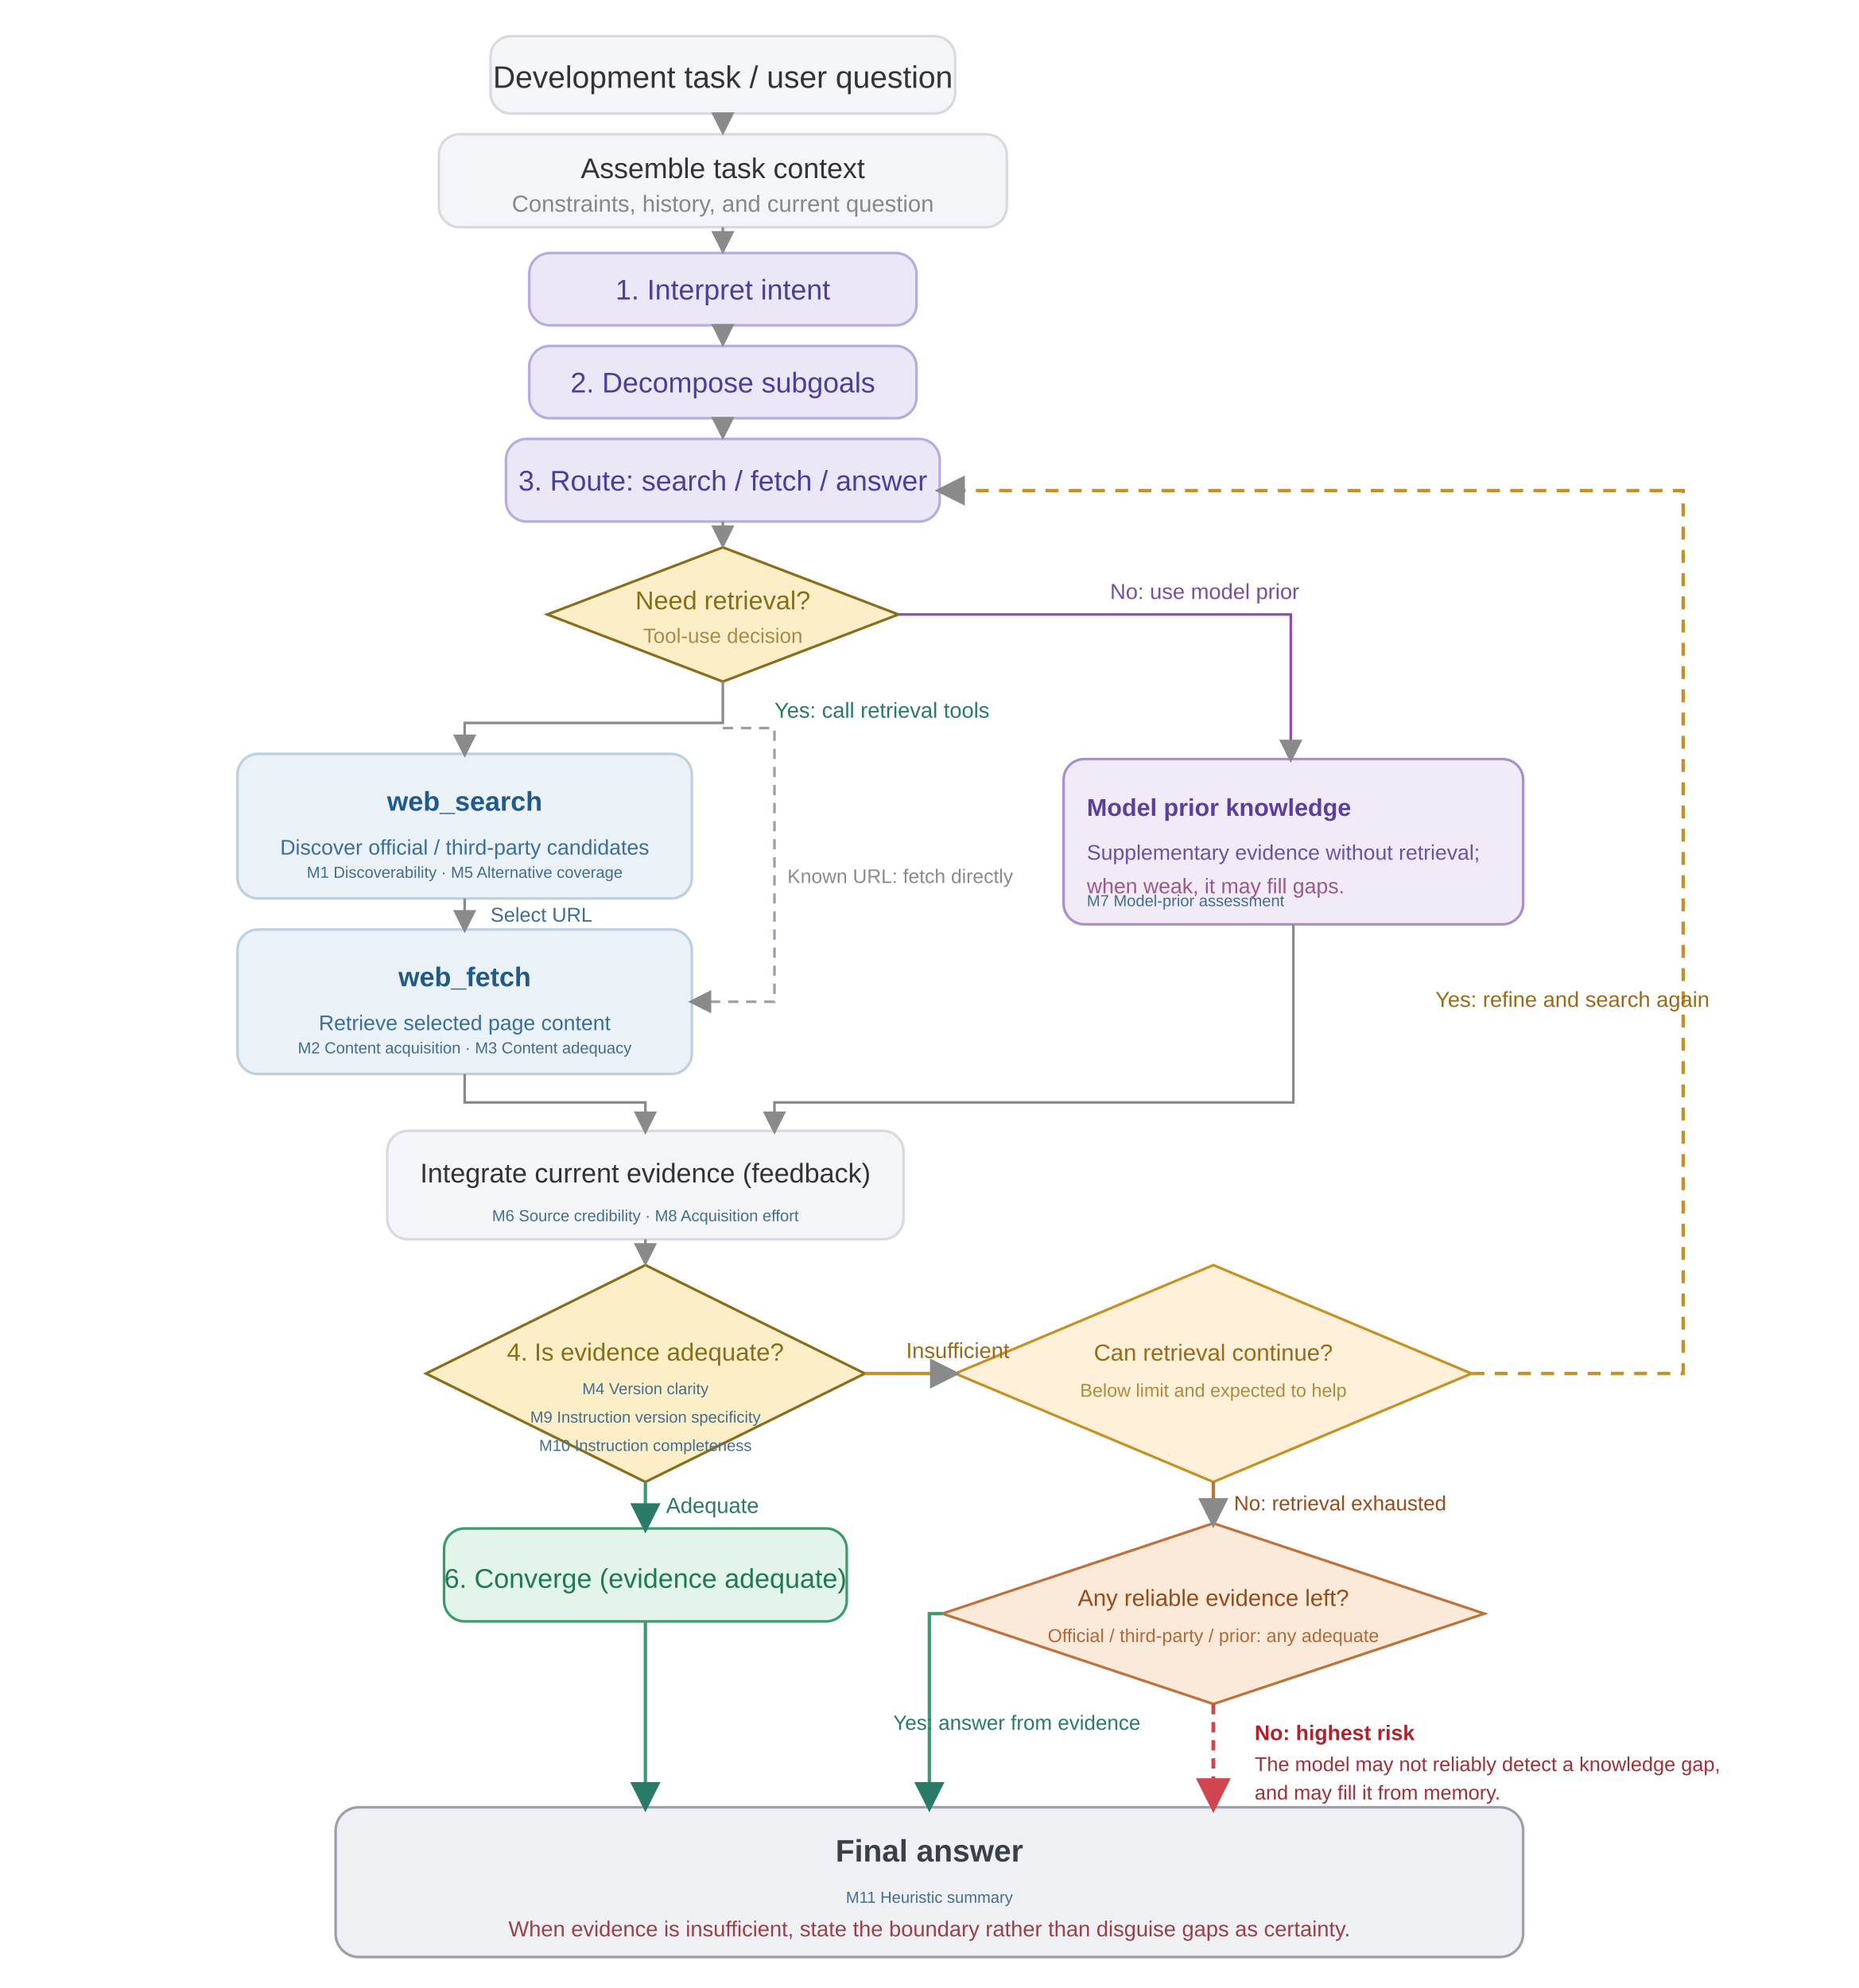
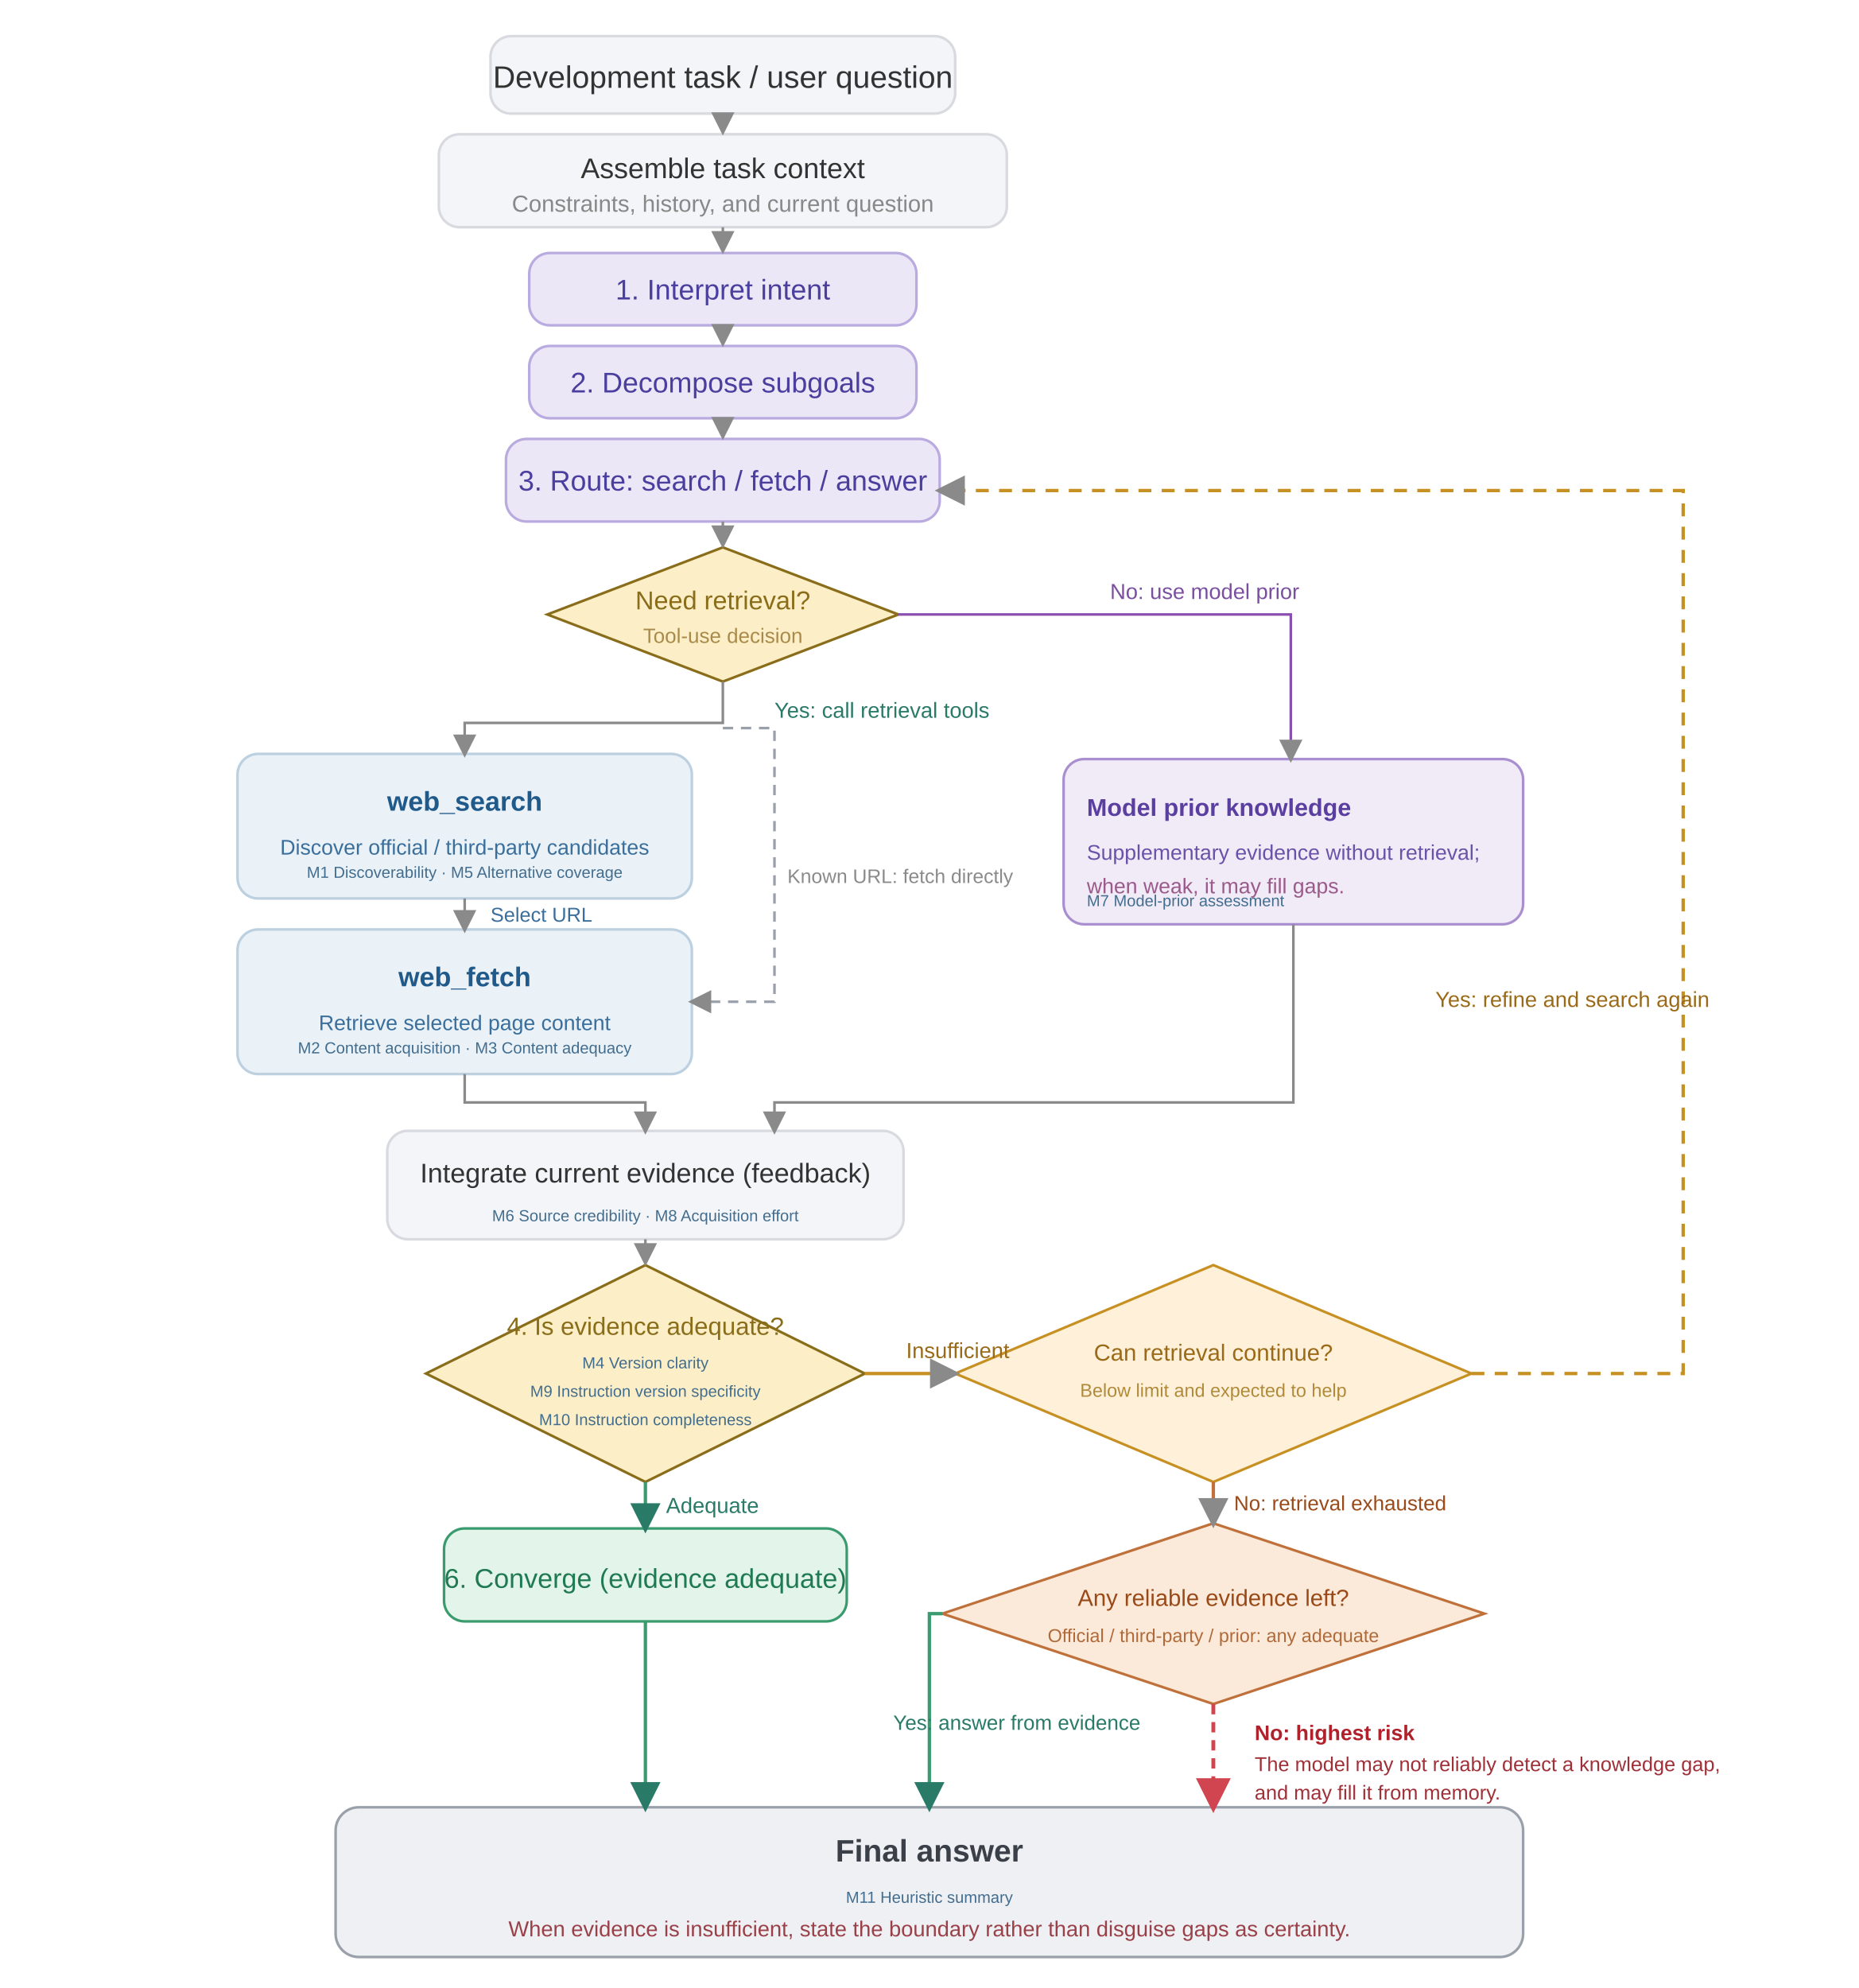
<svg xmlns="http://www.w3.org/2000/svg" viewBox="0 0 720 770" role="img" aria-label="Agent evidence cycle for technical knowledge ecosystems">
  <defs>
    <marker id="arrow" markerWidth="9" markerHeight="9" refX="7.5" refY="4.5" orient="auto">
      <path d="M0,0 L9,4.5 L0,9 z" fill="#8a8a8a" />
    </marker>
    <marker id="green-arrow" markerWidth="9" markerHeight="9" refX="7.5" refY="4.5" orient="auto">
      <path d="M0,0 L9,4.5 L0,9 z" fill="#2a7a68" />
    </marker>
    <marker id="red-arrow" markerWidth="9" markerHeight="9" refX="7.5" refY="4.5" orient="auto">
      <path d="M0,0 L9,4.5 L0,9 z" fill="#D0454F" />
    </marker>
  </defs>
  <g font-family="Arial, 'Noto Sans CJK SC', sans-serif">
    <rect x="190" y="14" width="180" height="30" rx="8" fill="#f4f5f8" stroke="#d8dae0" />
    <text x="280" y="34" text-anchor="middle" font-size="12" fill="#333">Development task / user question</text>
    <rect x="170" y="52" width="220" height="36" rx="8" fill="#f4f5f8" stroke="#d8dae0" />
    <text x="280" y="69" text-anchor="middle" font-size="11" fill="#333">Assemble task context</text>
    <text x="280" y="82" text-anchor="middle" font-size="9" fill="#888">Constraints, history, and current question</text>
    <rect x="205" y="98" width="150" height="28" rx="8" fill="#ECE7F6" stroke="#b9abe0" />
    <text x="280" y="116" text-anchor="middle" font-size="11" fill="#4a3f9e">1. Interpret intent</text>
    <rect x="205" y="134" width="150" height="28" rx="8" fill="#ECE7F6" stroke="#b9abe0" />
    <text x="280" y="152" text-anchor="middle" font-size="11" fill="#4a3f9e">2. Decompose subgoals</text>
    <rect x="196" y="170" width="168" height="32" rx="8" fill="#ECE7F6" stroke="#b9abe0" />
    <text x="280" y="190" text-anchor="middle" font-size="11" fill="#4a3f9e">3. Route: search / fetch / answer</text>
    <polygon points="280,212 348,238 280,264 212,238" fill="#FCEFC7" stroke="#8a6d1a" />
    <text x="280" y="236" text-anchor="middle" font-size="10" fill="#8a6d1a">Need retrieval?</text>
    <text x="280" y="249" text-anchor="middle" font-size="8" fill="#a98a4a">Tool-use decision</text>
    <rect x="92" y="292" width="176" height="56" rx="8" fill="#eaf1f7" stroke="#bcd0e0" />
    <text x="180" y="314" text-anchor="middle" font-size="10.5" font-weight="700" fill="#1f5a8a">web_search</text>
    <text x="180" y="331" text-anchor="middle" font-size="8.2" fill="#3a6f9c">Discover official / third-party candidates</text>
    <text x="180" y="340" text-anchor="middle" font-size="6.2" fill="#426d8e">M1 Discoverability · M5 Alternative coverage</text>
    <rect x="92" y="360" width="176" height="56" rx="8" fill="#eaf1f7" stroke="#bcd0e0" />
    <text x="180" y="382" text-anchor="middle" font-size="10.5" font-weight="700" fill="#1f5a8a">web_fetch</text>
    <text x="180" y="399" text-anchor="middle" font-size="8.2" fill="#3a6f9c">Retrieve selected page content</text>
    <text x="180" y="408" text-anchor="middle" font-size="6.2" fill="#426d8e">M2 Content acquisition · M3 Content adequacy</text>
    <rect x="412" y="294" width="178" height="64" rx="8" fill="#F1EBF8" stroke="#a98fd0" />
    <text x="421" y="316" font-size="9.4" font-weight="700" fill="#5a3fa0">Model prior knowledge</text>
    <text x="421" y="333" font-size="8.2" fill="#6a52a8">Supplementary evidence without retrieval;</text>
    <text x="421" y="346" font-size="8.2" fill="#9a5a8a">when weak, it may fill gaps.</text>
    <text x="421" y="351" font-size="6.2" fill="#426d8e">M7 Model-prior assessment</text>
    <rect x="150" y="438" width="200" height="42" rx="8" fill="#f4f5f8" stroke="#d8dae0" />
    <text x="250" y="458" text-anchor="middle" font-size="10.5" fill="#333">Integrate current evidence (feedback)</text>
    <text x="250" y="473" text-anchor="middle" font-size="6.2" fill="#426d8e">M6 Source credibility · M8 Acquisition effort</text>
    <polygon points="250,490 335,532 250,574 165,532" fill="#FCEFC7" stroke="#8a6d1a" />
-     <text x="250" y="527" text-anchor="middle" font-size="9.6" fill="#8a6d1a">4. Is evidence adequate?</text>
-     <text x="250" y="540" text-anchor="middle" font-size="6.2" fill="#426d8e">M4 Version clarity</text>
-     <text x="250" y="551" text-anchor="middle" font-size="6.2" fill="#426d8e">M9 Instruction version specificity</text>
-     <text x="250" y="562" text-anchor="middle" font-size="6.2" fill="#426d8e">M10 Instruction completeness</text>
+     <text x="250" y="517" text-anchor="middle" font-size="9.6" fill="#8a6d1a">4. Is evidence adequate?</text>
+     <text x="250" y="530" text-anchor="middle" font-size="6.2" fill="#426d8e">M4 Version clarity</text>
+     <text x="250" y="541" text-anchor="middle" font-size="6.2" fill="#426d8e">M9 Instruction version specificity</text>
+     <text x="250" y="552" text-anchor="middle" font-size="6.2" fill="#426d8e">M10 Instruction completeness</text>
    <rect x="172" y="592" width="156" height="36" rx="8" fill="#E3F4EA" stroke="#3a9b6e" />
    <text x="250" y="615" text-anchor="middle" font-size="10.5" fill="#1f7a52">6. Converge (evidence adequate)</text>
    <polygon points="470,490 570,532 470,574 370,532" fill="#FFF1D9" stroke="#c79023" />
    <text x="470" y="527" text-anchor="middle" font-size="9" fill="#9a6a18">Can retrieval continue?</text>
    <text x="470" y="541" text-anchor="middle" font-size="7.2" fill="#b08a3a">Below limit and expected to help</text>
    <polygon points="470,590 575,625 470,660 365,625" fill="#FBEAD9" stroke="#c0703a" />
    <text x="470" y="622" text-anchor="middle" font-size="9" fill="#9a4a18">Any reliable evidence left?</text>
    <text x="470" y="636" text-anchor="middle" font-size="7.2" fill="#b06a3a">Official / third-party / prior: any adequate</text>
    <rect x="130" y="700" width="460" height="58" rx="9" fill="#eef0f3" stroke="#9aa0aa" />
    <text x="360" y="721" text-anchor="middle" font-size="12" font-weight="700" fill="#3a3f48">Final answer</text>
    <text x="360" y="737" text-anchor="middle" font-size="6.2" fill="#426d8e">M11 Heuristic summary</text>
    <text x="360" y="750" text-anchor="middle" font-size="8.4" fill="#9a4048">When evidence is insufficient, state the boundary rather than disguise gaps as certainty.</text>
    <g fill="none" stroke="#8a8a8a" marker-end="url(#arrow)">
      <path d="M280,44 V51" />
      <path d="M280,88 V97" />
      <path d="M280,126 V133" />
      <path d="M280,162 V169" />
      <path d="M280,202 V211" />
      <path d="M280,264 V280 H180 V292" />
      <path d="M180,348 V360" />
      <path d="M180,416 V427 H250 V438" />
      <path d="M501,358 V427 H300 V438" />
      <path d="M250,480 V489" />
    </g>
    <path d="M348,238 H500 V294" fill="none" stroke="#8a4fb0" marker-end="url(#arrow)" />
    <text x="430" y="232" font-size="8.4" fill="#7a4fa0">No: use model prior</text>
    <text x="300" y="278" font-size="8.4" fill="#2a7a68">Yes: call retrieval tools</text>
    <text x="190" y="357" font-size="7.8" fill="#3a6f9c">Select URL</text>
    <path d="M250,574 V592" fill="none" stroke="#3a9b6e" stroke-width="1.3" marker-end="url(#green-arrow)" />
    <text x="258" y="586" font-size="8.4" fill="#2a7a68">Adequate</text>
    <path d="M250,628 V700" fill="none" stroke="#3a9b6e" stroke-width="1.3" marker-end="url(#green-arrow)" />
    <path d="M335,532 H370" fill="none" stroke="#c79023" stroke-width="1.3" marker-end="url(#arrow)" />
    <text x="351" y="526" font-size="8.4" fill="#9a6a18">Insufficient</text>
    <path d="M570,532 H652 V190 H364" fill="none" stroke="#c79023" stroke-width="1.3" stroke-dasharray="5,4" marker-end="url(#arrow)" />
    <text x="556" y="390" font-size="8.4" fill="#9a6a18">Yes: refine and search again</text>
    <path d="M470,574 V590" fill="none" stroke="#c0703a" stroke-width="1.3" marker-end="url(#arrow)" />
    <text x="478" y="585" font-size="8" fill="#9a4a18">No: retrieval exhausted</text>
    <path d="M365,625 H360 V700" fill="none" stroke="#3a9b6e" stroke-width="1.3" marker-end="url(#green-arrow)" />
    <text x="346" y="670" font-size="8" fill="#2a7a68">Yes: answer from evidence</text>
    <path d="M470,660 V700" fill="none" stroke="#D0454F" stroke-width="1.5" stroke-dasharray="4,3" marker-end="url(#red-arrow)" />
    <text x="486" y="674" font-size="8.2" font-weight="700" fill="#B0212B">No: highest risk</text>
    <text x="486" y="686" font-size="7.8" fill="#A03038">The model may not reliably detect a knowledge gap,</text>
    <text x="486" y="697" font-size="7.8" fill="#A03038">and may fill it from memory.</text>
    <path d="M280,282 H300 V388 H268" fill="none" stroke="#9aa0aa" stroke-width="1" stroke-dasharray="4,3" marker-end="url(#arrow)" />
    <text x="305" y="342" font-size="7.6" fill="#8a8a8a">Known URL: fetch directly</text>
  </g>
</svg>
